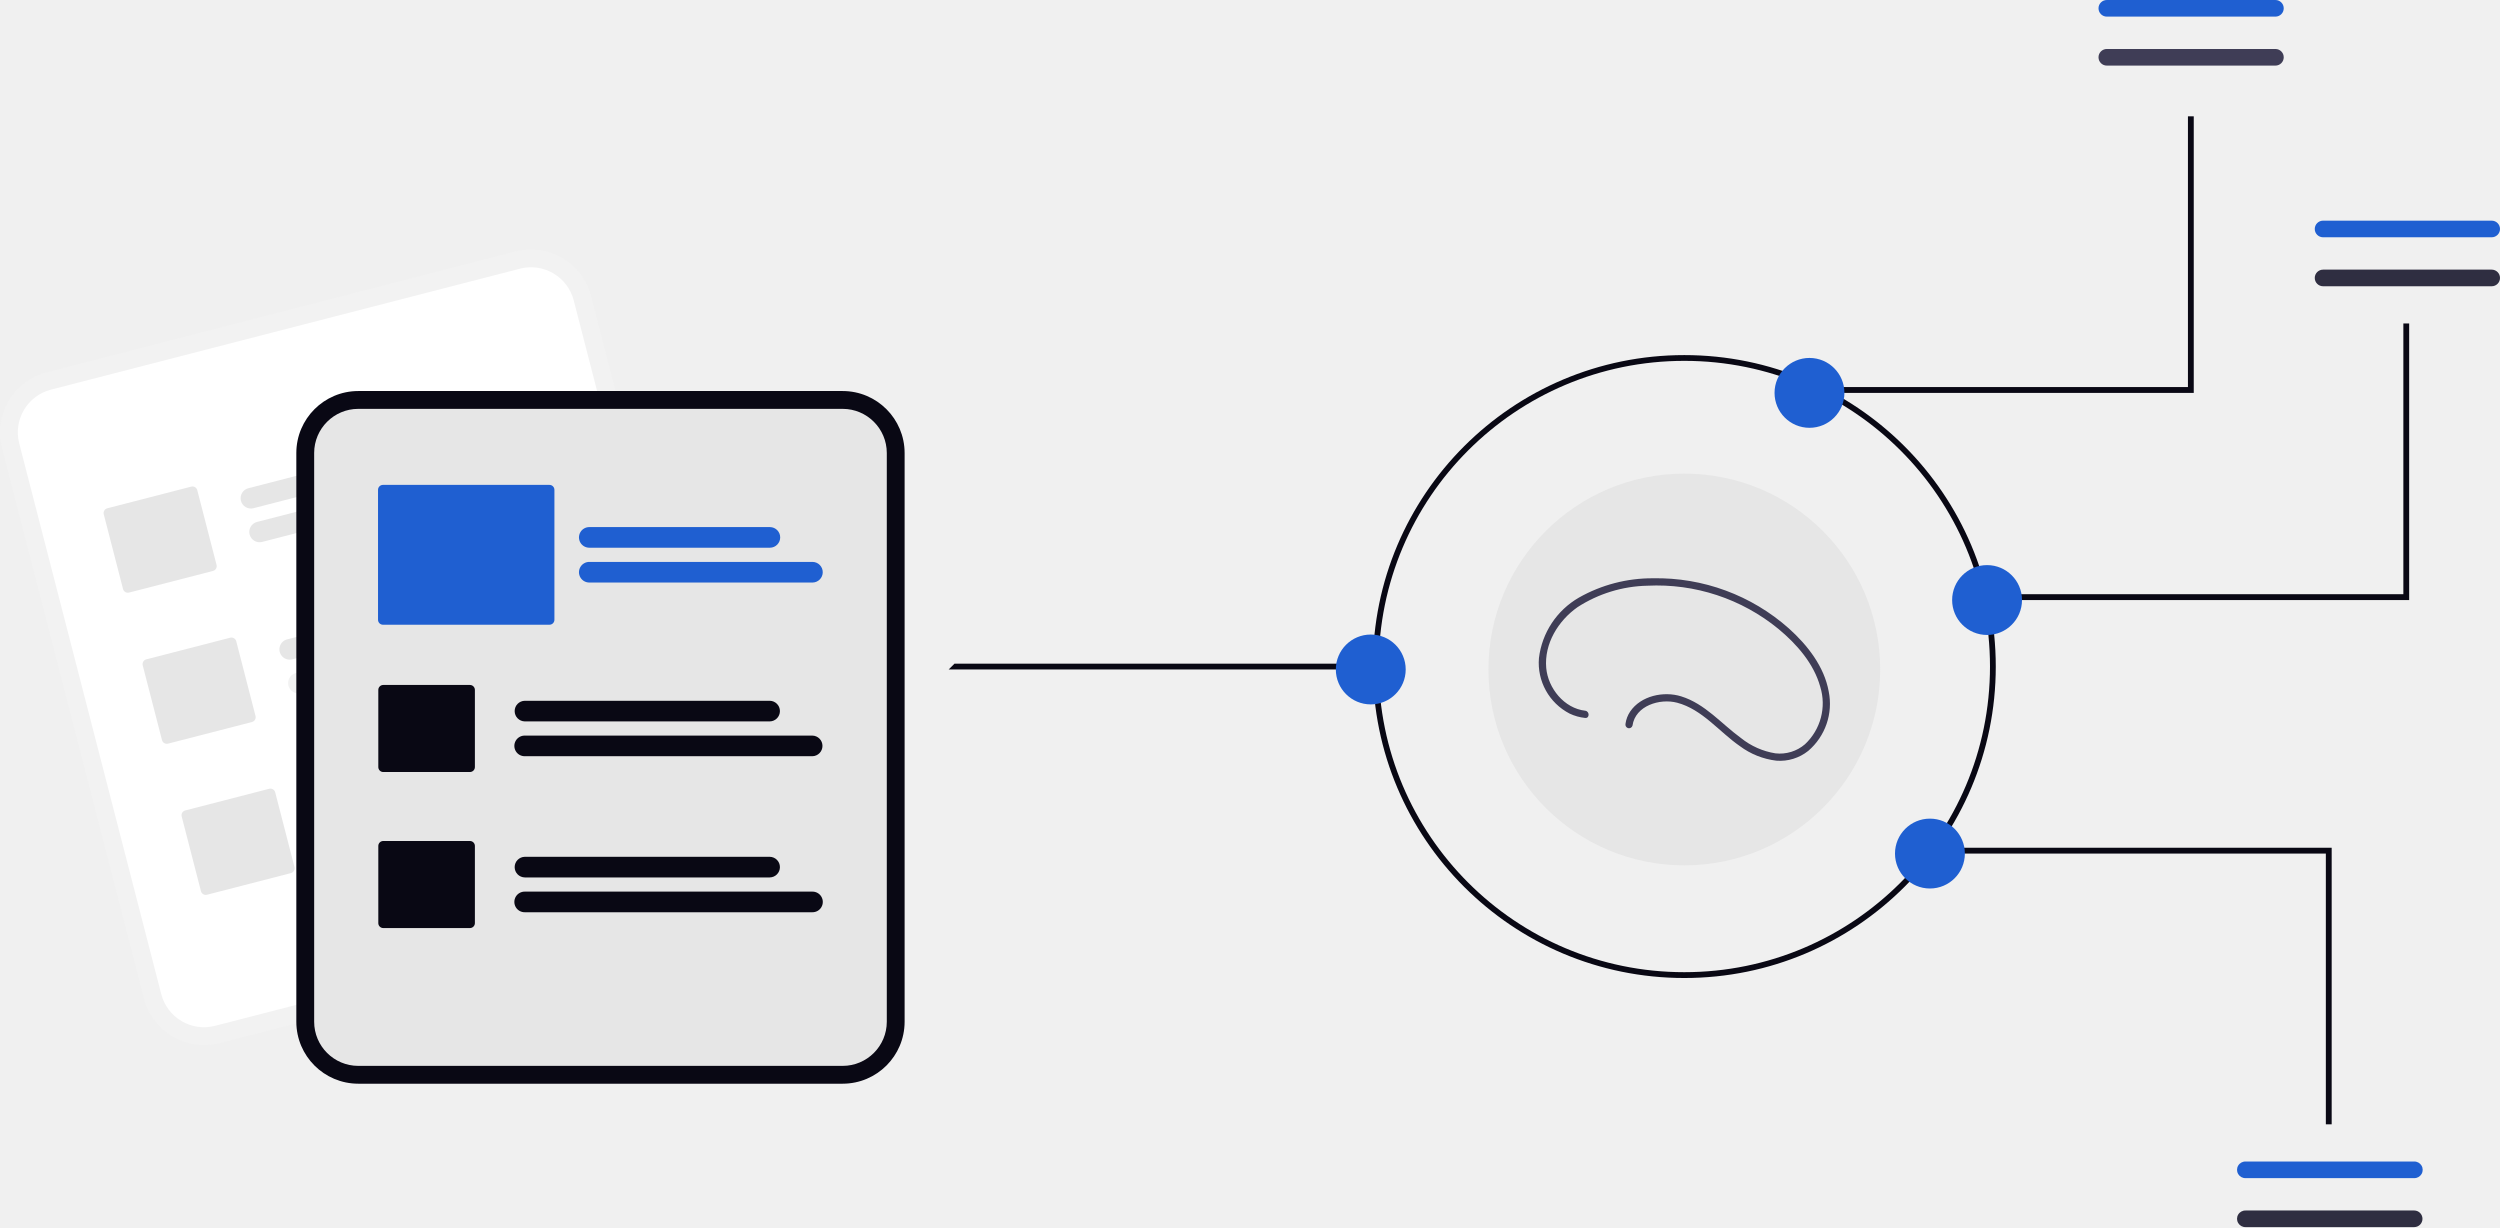
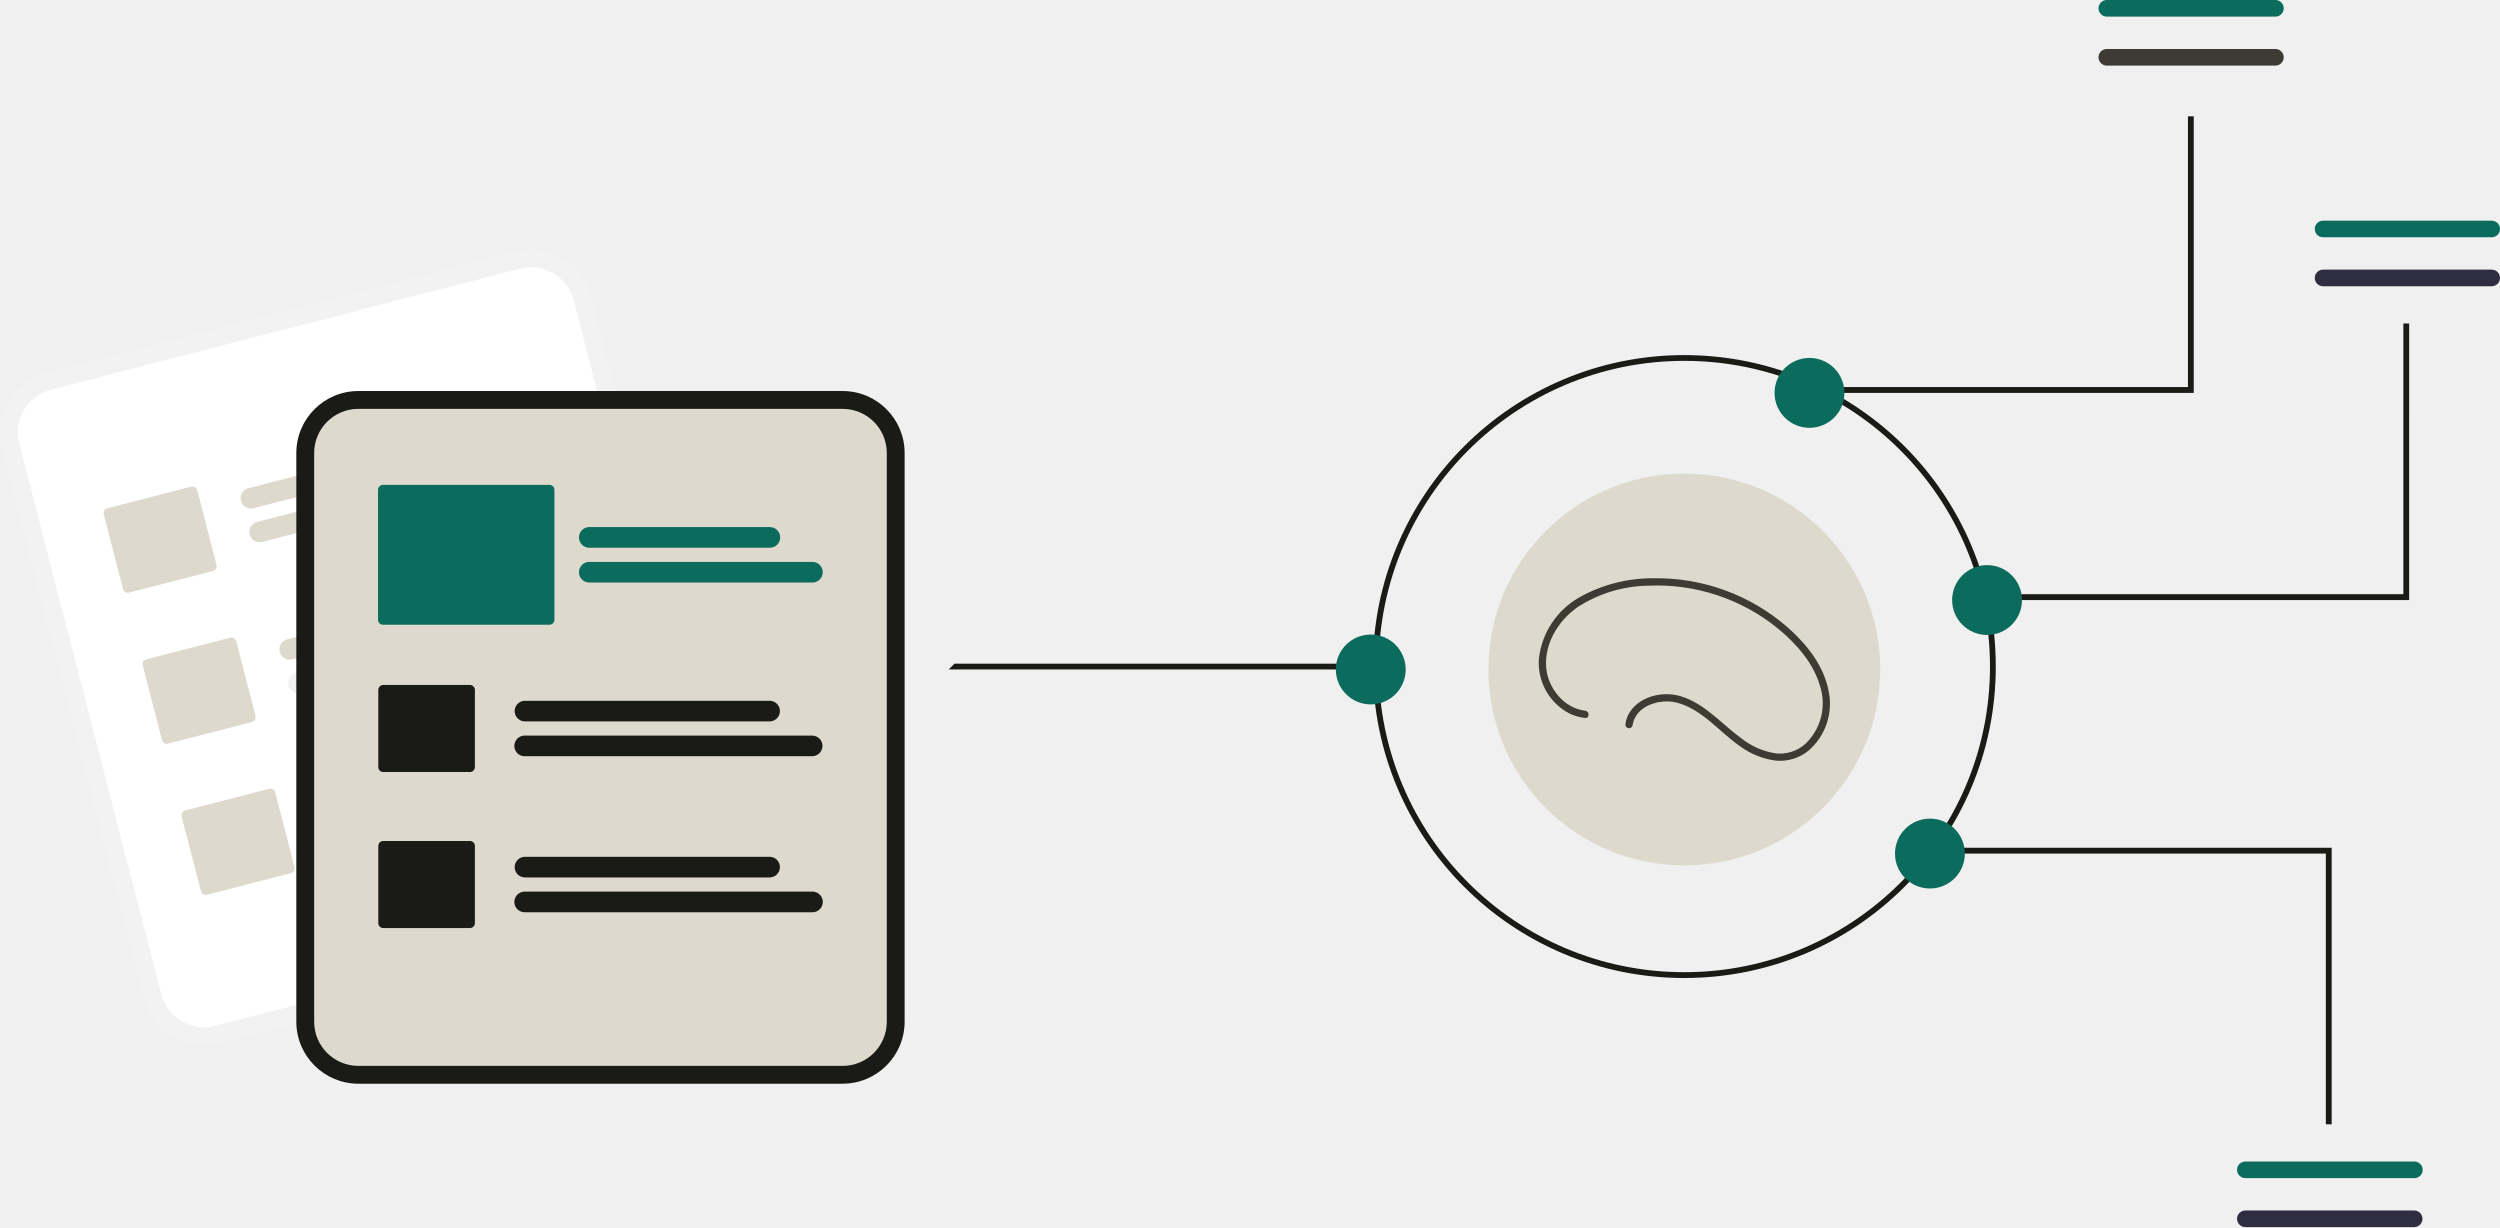
<svg xmlns="http://www.w3.org/2000/svg" width="960" height="471.213" viewBox="0 0 960 471.213">
  <g transform="translate(-1219.032 -316.211)">
    <g transform="translate(1219.032 412.002)">
      <path d="M406.947,99.819l-12.579,3.244-154.96,39.961-12.578,3.244a23.814,23.814,0,0,0-17.094,28.974l54.54,211.5a23.815,23.815,0,0,0,28.972,17.092l.032-.008L473.333,357.39l.032-.008a23.815,23.815,0,0,0,17.1-28.974L435.922,116.913A23.815,23.815,0,0,0,406.947,99.819Z" transform="translate(-208.984 -99.065)" fill="#f2f2f2" />
      <path d="M415.661,113.454l-14.9,3.842L250.442,156.061l-14.9,3.842a16.958,16.958,0,0,0-12.175,20.633L277.912,392.03A16.958,16.958,0,0,0,298.545,404.2l.032-.008,180.051-46.432.033-.009a16.958,16.958,0,0,0,12.175-20.633l-54.542-211.5a16.958,16.958,0,0,0-20.633-12.175Z" transform="translate(-215.987 -106.07)" fill="#fff" />
-       <path d="M491.934,244.585,400.85,268.073a3.961,3.961,0,1,1-1.978-7.672l91.083-23.488a3.961,3.961,0,1,1,1.979,7.672Z" transform="translate(-303.509 -168.713)" fill="#e6e6e6" />
-       <path d="M514.51,262.521,407.6,290.09a3.961,3.961,0,1,1-1.978-7.672L512.53,254.85a3.961,3.961,0,1,1,1.979,7.672Z" transform="translate(-306.923 -177.784)" fill="#e6e6e6" />
-       <path d="M522.2,361.958l-91.083,23.489a3.962,3.962,0,1,1-1.979-7.672l91.084-23.489a3.962,3.962,0,1,1,1.979,7.672Z" transform="translate(-318.816 -228.07)" fill="#e6e6e6" />
+       <path d="M491.934,244.585,400.85,268.073a3.961,3.961,0,1,1-1.978-7.672l91.083-23.488a3.961,3.961,0,1,1,1.979,7.672Z" transform="translate(-303.509 -168.713)" fill="#ded9cd" />
+       <path d="M514.51,262.521,407.6,290.09a3.961,3.961,0,1,1-1.978-7.672L512.53,254.85a3.961,3.961,0,1,1,1.979,7.672Z" transform="translate(-306.923 -177.784)" fill="#ded9cd" />
+       <path d="M522.2,361.958l-91.083,23.489a3.962,3.962,0,1,1-1.979-7.672l91.084-23.489a3.962,3.962,0,1,1,1.979,7.672Z" transform="translate(-318.816 -228.07)" fill="#ded9cd" />
      <path d="M544.779,379.894,437.873,407.463a3.962,3.962,0,1,1-1.979-7.672L542.8,372.223a3.962,3.962,0,1,1,1.979,7.672Z" transform="translate(-322.232 -237.141)" fill="#f2f2f2" />
      <path d="M552.471,479.334l-91.084,23.489a3.962,3.962,0,1,1-1.979-7.672l91.084-23.486a3.961,3.961,0,1,1,1.978,7.672Z" transform="translate(-334.123 -287.43)" fill="#f2f2f2" />
      <path d="M575.047,497.268,468.141,524.837a3.961,3.961,0,1,1-1.979-7.672L573.069,489.6a3.961,3.961,0,1,1,1.978,7.672Z" transform="translate(-337.54 -296.498)" fill="#f2f2f2" />
-       <path d="M331.482,315.628l-32.235,8.312a1.9,1.9,0,0,1-2.314-1.365l-7.4-28.693a1.9,1.9,0,0,1,1.365-2.314l32.233-8.312a1.9,1.9,0,0,1,2.314,1.365l7.4,28.693a1.9,1.9,0,0,1-1.365,2.314Z" transform="translate(-249.689 -192.183)" fill="#e6e6e6" />
-       <path d="M361.749,433l-32.234,8.31a1.9,1.9,0,0,1-2.314-1.365l-7.4-28.693a1.9,1.9,0,0,1,1.365-2.314l32.233-8.312a1.9,1.9,0,0,1,2.314,1.365l7.4,28.693A1.9,1.9,0,0,1,361.749,433Z" transform="translate(-264.995 -251.539)" fill="#e6e6e6" />
-       <path d="M392.018,550.375l-32.234,8.312a1.9,1.9,0,0,1-2.314-1.365l-7.4-28.693a1.9,1.9,0,0,1,1.365-2.314L383.67,518a1.9,1.9,0,0,1,2.314,1.365l7.4,28.692a1.9,1.9,0,0,1-1.365,2.314Z" transform="translate(-280.303 -310.897)" fill="#e6e6e6" />
-       <path d="M648.989,209.052H462.98a23.815,23.815,0,0,0-23.787,23.787V451.252a23.815,23.815,0,0,0,23.787,23.786H648.989a23.814,23.814,0,0,0,23.787-23.787V232.839A23.815,23.815,0,0,0,648.989,209.052Z" transform="translate(-325.403 -154.687)" fill="#090814" />
-       <path d="M656,222.906H469.986a16.958,16.958,0,0,0-16.94,16.939V458.259a16.958,16.958,0,0,0,16.94,16.94H656a16.958,16.958,0,0,0,16.939-16.94V239.846A16.958,16.958,0,0,0,656,222.906Z" transform="translate(-332.409 -161.693)" fill="#e6e6e6" />
-       <path d="M706.707,457.609H612.642a3.962,3.962,0,0,1,0-7.923h94.065a3.962,3.962,0,0,1,0,7.923Z" transform="translate(-411.115 -276.379)" fill="#090814" />
-       <path d="M723.049,484.656h-110.4a3.962,3.962,0,1,1,0-7.923h110.4a3.962,3.962,0,0,1,0,7.923Z" transform="translate(-411.117 -290.057)" fill="#090814" />
-       <path d="M706.707,578.823H612.642a3.962,3.962,0,0,1,0-7.923h94.065a3.962,3.962,0,0,1,0,7.923Z" transform="translate(-411.115 -337.679)" fill="#090814" />
-       <path d="M723.049,605.87h-110.4a3.962,3.962,0,1,1,0-7.923h110.4a3.962,3.962,0,1,1,0,7.923Z" transform="translate(-411.117 -351.357)" fill="#090814" />
-       <path d="M538.07,470.837H504.782a1.9,1.9,0,0,1-1.9-1.9v-29.63a1.9,1.9,0,0,1,1.9-1.9H538.07a1.9,1.9,0,0,1,1.9,1.9V468.94A1.9,1.9,0,0,1,538.07,470.837Z" transform="translate(-357.612 -270.171)" fill="#090814" />
-       <path d="M538.07,592.053H504.782a1.9,1.9,0,0,1-1.9-1.9V560.522a1.9,1.9,0,0,1,1.9-1.9H538.07a1.9,1.9,0,0,1,1.9,1.9v29.631A1.9,1.9,0,0,1,538.07,592.053Z" transform="translate(-357.612 -331.47)" fill="#090814" />
-       <path d="M732.209,322.674H662.862a3.962,3.962,0,1,1,0-7.923h69.347a3.962,3.962,0,0,1,0,7.923Z" transform="translate(-436.513 -208.141)" fill="#1F5FD1" />
-       <path d="M748.549,349.723H662.862a3.962,3.962,0,1,1,0-7.923h85.687a3.962,3.962,0,0,1,0,7.923Z" transform="translate(-436.513 -221.819)" fill="#1F5FD1" />
-       <path d="M568.5,335.671H504.568a1.9,1.9,0,0,1-1.9-1.9v-49.9a1.9,1.9,0,0,1,1.9-1.9H568.5a1.9,1.9,0,0,1,1.9,1.9v49.9A1.9,1.9,0,0,1,568.5,335.671Z" transform="translate(-357.505 -191.565)" fill="#1F5FD1" />
+       <path d="M331.482,315.628l-32.235,8.312a1.9,1.9,0,0,1-2.314-1.365l-7.4-28.693a1.9,1.9,0,0,1,1.365-2.314l32.233-8.312a1.9,1.9,0,0,1,2.314,1.365l7.4,28.693a1.9,1.9,0,0,1-1.365,2.314Z" transform="translate(-249.689 -192.183)" fill="#ded9cd" />
+       <path d="M361.749,433l-32.234,8.31a1.9,1.9,0,0,1-2.314-1.365l-7.4-28.693a1.9,1.9,0,0,1,1.365-2.314l32.233-8.312a1.9,1.9,0,0,1,2.314,1.365l7.4,28.693A1.9,1.9,0,0,1,361.749,433Z" transform="translate(-264.995 -251.539)" fill="#ded9cd" />
+       <path d="M392.018,550.375l-32.234,8.312a1.9,1.9,0,0,1-2.314-1.365l-7.4-28.693a1.9,1.9,0,0,1,1.365-2.314L383.67,518a1.9,1.9,0,0,1,2.314,1.365l7.4,28.692a1.9,1.9,0,0,1-1.365,2.314Z" transform="translate(-280.303 -310.897)" fill="#ded9cd" />
+       <path d="M648.989,209.052H462.98a23.815,23.815,0,0,0-23.787,23.787V451.252a23.815,23.815,0,0,0,23.787,23.786H648.989a23.814,23.814,0,0,0,23.787-23.787V232.839A23.815,23.815,0,0,0,648.989,209.052Z" transform="translate(-325.403 -154.687)" fill="#1a1a16" />
+       <path d="M656,222.906H469.986a16.958,16.958,0,0,0-16.94,16.939V458.259a16.958,16.958,0,0,0,16.94,16.94H656a16.958,16.958,0,0,0,16.939-16.94V239.846A16.958,16.958,0,0,0,656,222.906Z" transform="translate(-332.409 -161.693)" fill="#ded9cd" />
+       <path d="M706.707,457.609H612.642a3.962,3.962,0,0,1,0-7.923h94.065a3.962,3.962,0,0,1,0,7.923Z" transform="translate(-411.115 -276.379)" fill="#1a1a16" />
+       <path d="M723.049,484.656h-110.4a3.962,3.962,0,1,1,0-7.923h110.4a3.962,3.962,0,0,1,0,7.923Z" transform="translate(-411.117 -290.057)" fill="#1a1a16" />
+       <path d="M706.707,578.823H612.642a3.962,3.962,0,0,1,0-7.923h94.065a3.962,3.962,0,0,1,0,7.923Z" transform="translate(-411.115 -337.679)" fill="#1a1a16" />
+       <path d="M723.049,605.87h-110.4a3.962,3.962,0,1,1,0-7.923h110.4a3.962,3.962,0,1,1,0,7.923Z" transform="translate(-411.117 -351.357)" fill="#1a1a16" />
+       <path d="M538.07,470.837H504.782a1.9,1.9,0,0,1-1.9-1.9v-29.63a1.9,1.9,0,0,1,1.9-1.9H538.07a1.9,1.9,0,0,1,1.9,1.9V468.94A1.9,1.9,0,0,1,538.07,470.837Z" transform="translate(-357.612 -270.171)" fill="#1a1a16" />
+       <path d="M538.07,592.053H504.782a1.9,1.9,0,0,1-1.9-1.9V560.522a1.9,1.9,0,0,1,1.9-1.9H538.07a1.9,1.9,0,0,1,1.9,1.9v29.631A1.9,1.9,0,0,1,538.07,592.053Z" transform="translate(-357.612 -331.47)" fill="#1a1a16" />
+       <path d="M732.209,322.674H662.862a3.962,3.962,0,1,1,0-7.923h69.347a3.962,3.962,0,0,1,0,7.923Z" transform="translate(-436.513 -208.141)" fill="#0B6B5C" />
+       <path d="M748.549,349.723H662.862a3.962,3.962,0,1,1,0-7.923h85.687a3.962,3.962,0,0,1,0,7.923Z" transform="translate(-436.513 -221.819)" fill="#0B6B5C" />
+       <path d="M568.5,335.671H504.568a1.9,1.9,0,0,1-1.9-1.9v-49.9a1.9,1.9,0,0,1,1.9-1.9H568.5a1.9,1.9,0,0,1,1.9,1.9v49.9A1.9,1.9,0,0,1,568.5,335.671Z" transform="translate(-357.505 -191.565)" fill="#0B6B5C" />
    </g>
-     <path d="M828.731,319.167H671.114v-2.236H826.5V212.961h2.236Z" transform="translate(1315.42 227.465)" fill="#090814" />
-     <path d="M508.5,358.167h2.236V251.961H353.114V254.2H508.5Z" transform="translate(1603.658 389.784)" fill="#090814" />
-     <path d="M420.114,146.167H577.732V39.961H575.5V143.92H420.114Z" transform="translate(1483.7 320.92)" fill="#090814" />
-     <path d="M635.479,154.52a3.192,3.192,0,0,1,0,6.384H570.735a3.192,3.192,0,0,1,0-6.384Z" transform="translate(1457.315 161.691)" fill="#1F5FD1" />
-     <path d="M635.479,171.342a3.192,3.192,0,0,1,0,6.384H570.735a3.192,3.192,0,0,1,0-6.384Z" transform="translate(1457.315 163.676)" fill="#3f3d56" />
+     <path d="M828.731,319.167H671.114v-2.236H826.5V212.961h2.236Z" transform="translate(1315.42 227.465)" fill="#1a1a16" />
+     <path d="M508.5,358.167h2.236V251.961H353.114V254.2H508.5Z" transform="translate(1603.658 389.784)" fill="#1a1a16" />
+     <path d="M420.114,146.167H577.732V39.961H575.5V143.92H420.114Z" transform="translate(1483.7 320.92)" fill="#1a1a16" />
+     <path d="M635.479,154.52a3.192,3.192,0,0,1,0,6.384H570.735a3.192,3.192,0,0,1,0-6.384Z" transform="translate(1457.315 161.691)" fill="#0B6B5C" />
+     <path d="M635.479,171.342a3.192,3.192,0,0,1,0,6.384H570.735a3.192,3.192,0,0,1,0-6.384Z" transform="translate(1457.315 163.676)" fill="#3d3b33" />
    <path d="M1025.966,355.367a3.192,3.192,0,1,0,0-6.384h-64.75a3.192,3.192,0,0,0,0,6.384Z" transform="translate(1149.875 70.767)" fill="#2f2e41" />
-     <path d="M1025.966,338.543a3.192,3.192,0,1,0,0-6.384h-64.75a3.192,3.192,0,0,0,0,6.384Z" transform="translate(1149.875 68.784)" fill="#1F5FD1" />
-     <path d="M786.06,515.69a119.6,119.6,0,1,0-119.6-119.6A119.6,119.6,0,0,0,786.06,515.69Zm0-236.985A117.374,117.374,0,1,1,668.692,396.077,117.376,117.376,0,0,1,786.06,278.705Z" transform="translate(1079.749 176.076)" fill="#090814" />
-     <ellipse cx="13.415" cy="13.415" rx="13.415" ry="13.415" transform="translate(1900.457 453.66)" fill="#1F5FD1" />
-     <ellipse cx="13.415" cy="13.415" rx="13.415" ry="13.415" transform="translate(1946.711 630.566)" fill="#1F5FD1" />
-     <ellipse cx="13.415" cy="13.415" rx="13.415" ry="13.415" transform="translate(1968.651 533.21)" fill="#1F5FD1" />
-     <path d="M568.238,514.268a3.192,3.192,0,1,1,0,6.382h-64.75a3.192,3.192,0,1,1,0-6.382Z" transform="translate(1577.835 247.966)" fill="#1F5FD1" />
+     <path d="M1025.966,338.543a3.192,3.192,0,1,0,0-6.384h-64.75a3.192,3.192,0,0,0,0,6.384Z" transform="translate(1149.875 68.784)" fill="#0B6B5C" />
+     <path d="M786.06,515.69a119.6,119.6,0,1,0-119.6-119.6A119.6,119.6,0,0,0,786.06,515.69Zm0-236.985A117.374,117.374,0,1,1,668.692,396.077,117.376,117.376,0,0,1,786.06,278.705Z" transform="translate(1079.749 176.076)" fill="#1a1a16" />
+     <ellipse cx="13.415" cy="13.415" rx="13.415" ry="13.415" transform="translate(1900.457 453.66)" fill="#0B6B5C" />
+     <ellipse cx="13.415" cy="13.415" rx="13.415" ry="13.415" transform="translate(1946.711 630.566)" fill="#0B6B5C" />
+     <ellipse cx="13.415" cy="13.415" rx="13.415" ry="13.415" transform="translate(1968.651 533.21)" fill="#0B6B5C" />
+     <path d="M568.238,514.268a3.192,3.192,0,1,1,0,6.382h-64.75a3.192,3.192,0,1,1,0-6.382Z" transform="translate(1577.835 247.966)" fill="#0B6B5C" />
    <path d="M568.278,531.091a3.192,3.192,0,0,1,0,6.384h-64.75a3.192,3.192,0,1,1,0-6.382Z" transform="translate(1577.795 249.948)" fill="#2f2e41" />
    <g transform="translate(1790.594 498.08)">
-       <circle cx="75.217" cy="75.217" r="75.217" fill="#e6e6e6" />
-       <path d="M987.017,422.64c-8.037-.916-14.261-8.616-14.95-16.424-.813-9.294,4.6-18.123,12.025-23.339a51.343,51.343,0,0,1,26.8-8.233,73.668,73.668,0,0,1,50.354,16.6c7.016,5.826,13.567,13.248,16.049,22.212a21.516,21.516,0,0,1-5.86,22.059,14.8,14.8,0,0,1-11.36,3.5,28.23,28.23,0,0,1-13.221-5.881c-7.549-5.487-13.746-13.133-22.952-16-6.738-2.106-15.493-.253-19.614,5.845a11.1,11.1,0,0,0-1.773,4.649,1.441,1.441,0,0,0,.971,1.71,1.4,1.4,0,0,0,1.709-.971c1.082-7.679,10.528-10.547,17.152-8.793,9.663,2.558,16.148,11.179,24.076,16.658a29.269,29.269,0,0,0,14.021,5.6,17.412,17.412,0,0,0,12.234-3.759,23.794,23.794,0,0,0,7.864-22.827c-1.735-9.589-8.189-17.809-15.27-24.173a76.388,76.388,0,0,0-52.2-19.286,57.113,57.113,0,0,0-28.458,7.425,31.078,31.078,0,0,0-15.342,23.193,21.9,21.9,0,0,0,11.8,21.355A18.479,18.479,0,0,0,987,425.421C988.788,425.621,988.777,422.84,987.017,422.64Z" transform="translate(-949.879 -331.598)" fill="#3f3d56" />
+       <circle cx="75.217" cy="75.217" r="75.217" fill="#ded9cd" />
+       <path d="M987.017,422.64c-8.037-.916-14.261-8.616-14.95-16.424-.813-9.294,4.6-18.123,12.025-23.339a51.343,51.343,0,0,1,26.8-8.233,73.668,73.668,0,0,1,50.354,16.6c7.016,5.826,13.567,13.248,16.049,22.212a21.516,21.516,0,0,1-5.86,22.059,14.8,14.8,0,0,1-11.36,3.5,28.23,28.23,0,0,1-13.221-5.881c-7.549-5.487-13.746-13.133-22.952-16-6.738-2.106-15.493-.253-19.614,5.845a11.1,11.1,0,0,0-1.773,4.649,1.441,1.441,0,0,0,.971,1.71,1.4,1.4,0,0,0,1.709-.971c1.082-7.679,10.528-10.547,17.152-8.793,9.663,2.558,16.148,11.179,24.076,16.658a29.269,29.269,0,0,0,14.021,5.6,17.412,17.412,0,0,0,12.234-3.759,23.794,23.794,0,0,0,7.864-22.827c-1.735-9.589-8.189-17.809-15.27-24.173a76.388,76.388,0,0,0-52.2-19.286,57.113,57.113,0,0,0-28.458,7.425,31.078,31.078,0,0,0-15.342,23.193,21.9,21.9,0,0,0,11.8,21.355A18.479,18.479,0,0,0,987,425.421C988.788,425.621,988.777,422.84,987.017,422.64Z" transform="translate(-949.879 -331.598)" fill="#3d3b33" />
    </g>
-     <path d="M671.114,264.574H828.733v-2.236H673.35Z" transform="translate(912.2 308.72)" fill="#090814" />
-     <ellipse cx="13.415" cy="13.415" rx="13.415" ry="13.415" transform="translate(1731.99 559.872)" fill="#1F5FD1" />
+     <path d="M671.114,264.574H828.733v-2.236H673.35Z" transform="translate(912.2 308.72)" fill="#1a1a16" />
+     <ellipse cx="13.415" cy="13.415" rx="13.415" ry="13.415" transform="translate(1731.99 559.872)" fill="#0B6B5C" />
  </g>
</svg>
